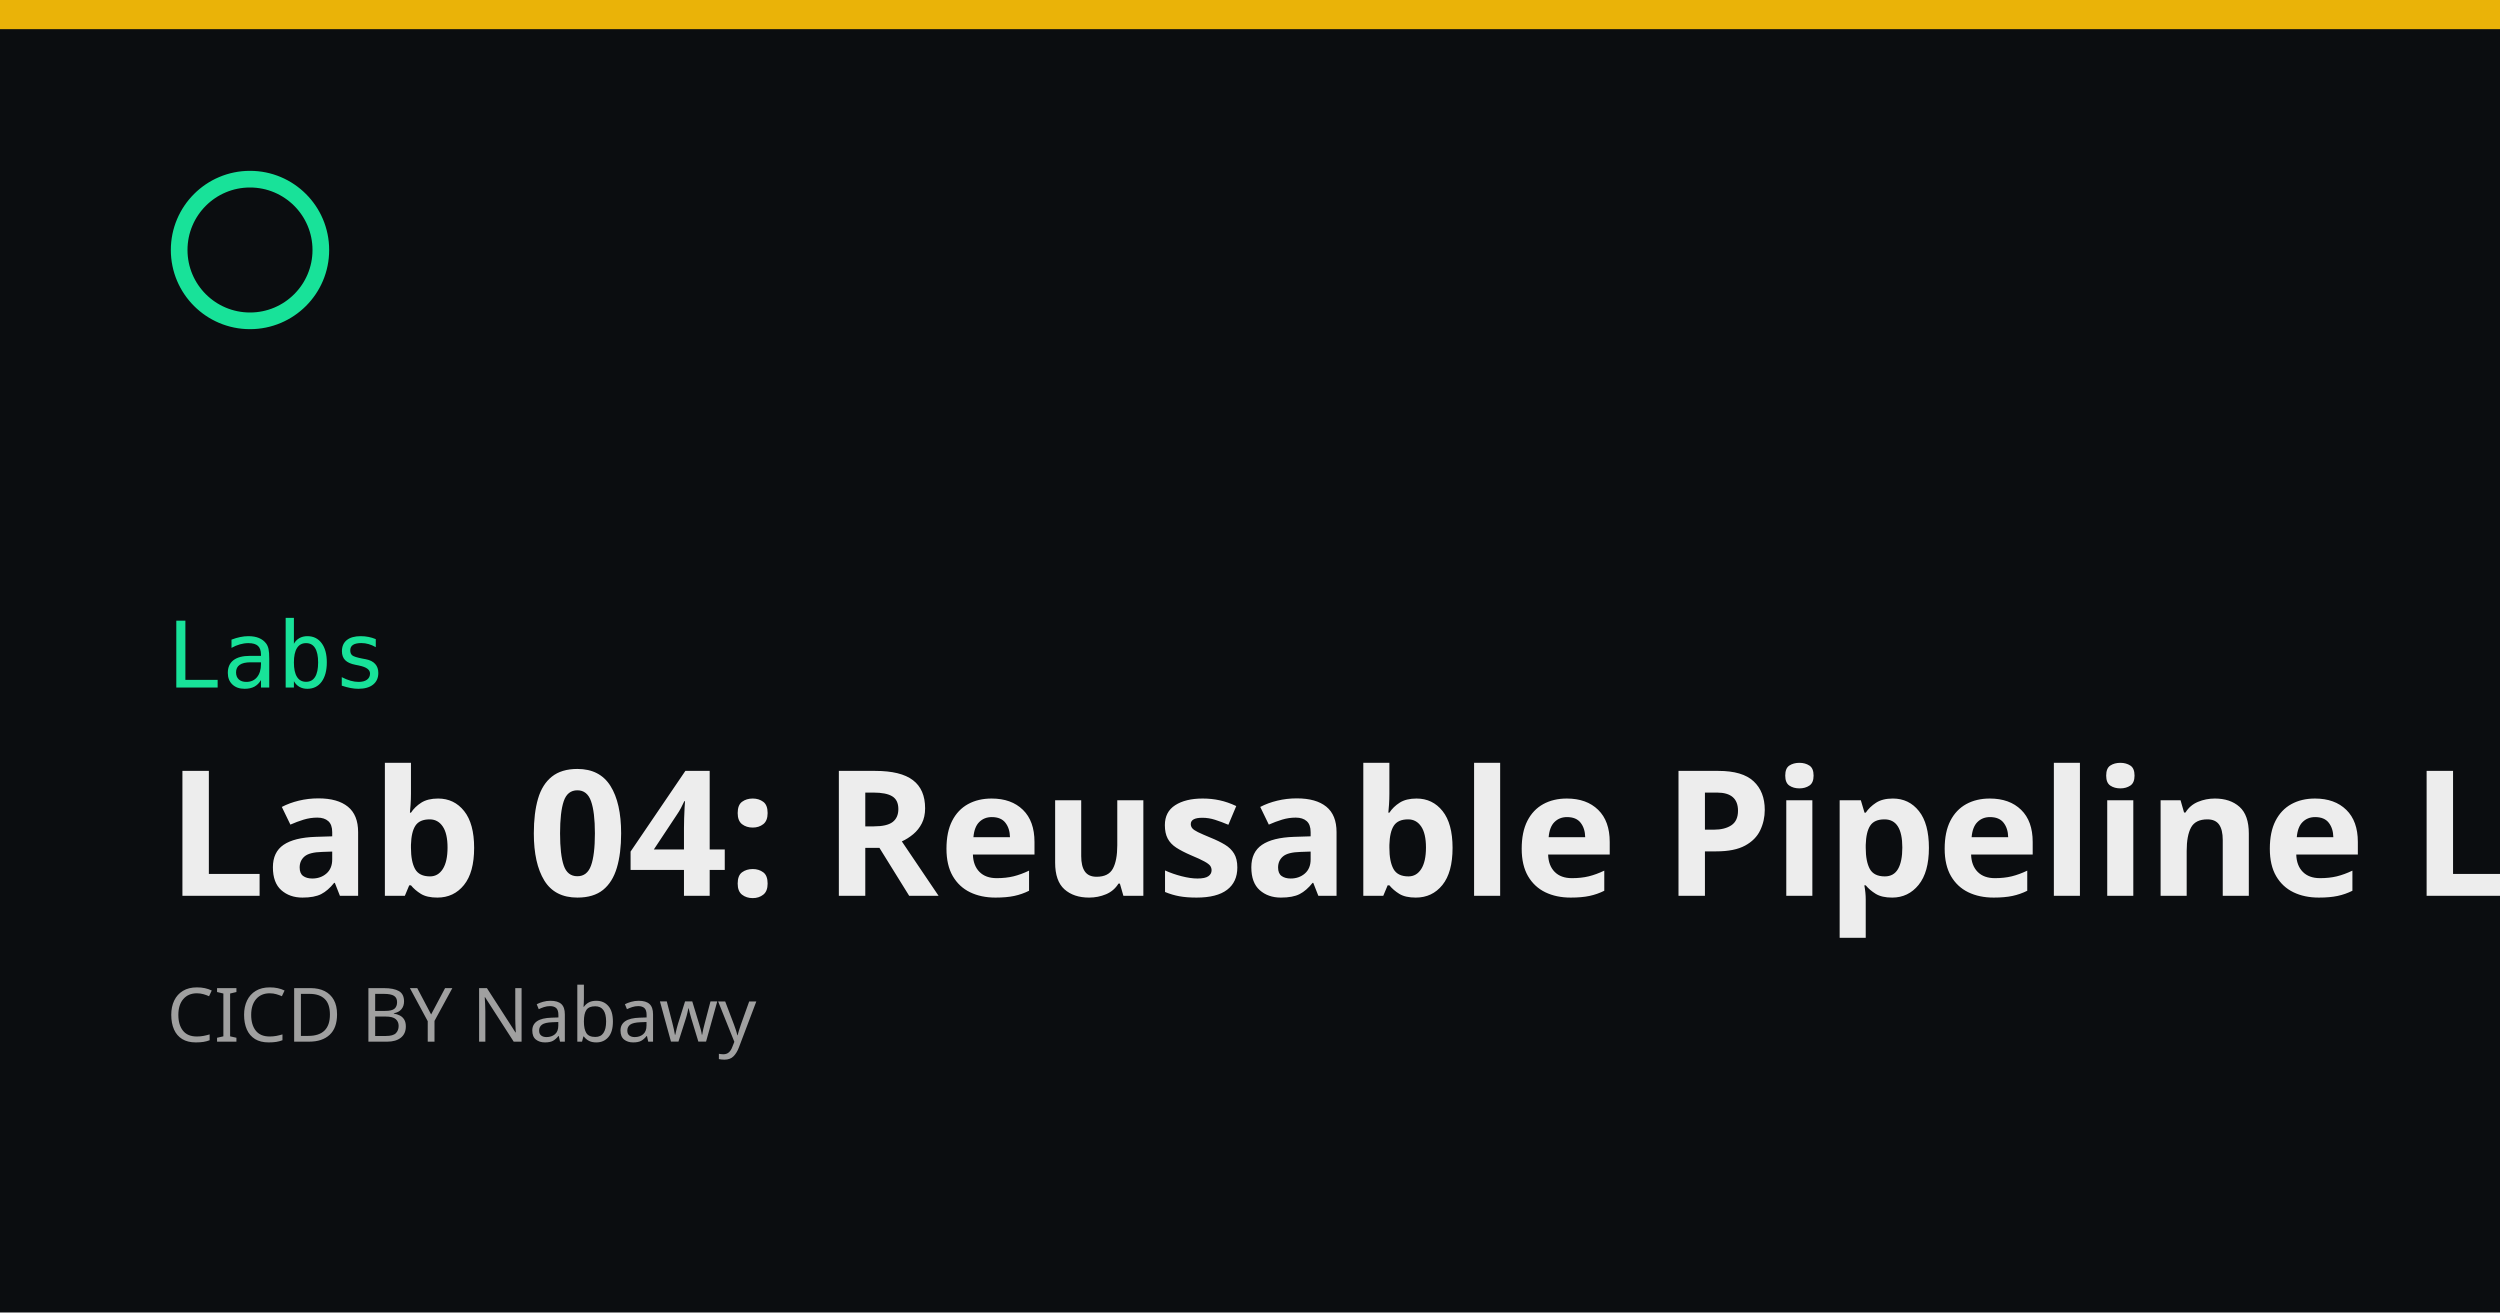
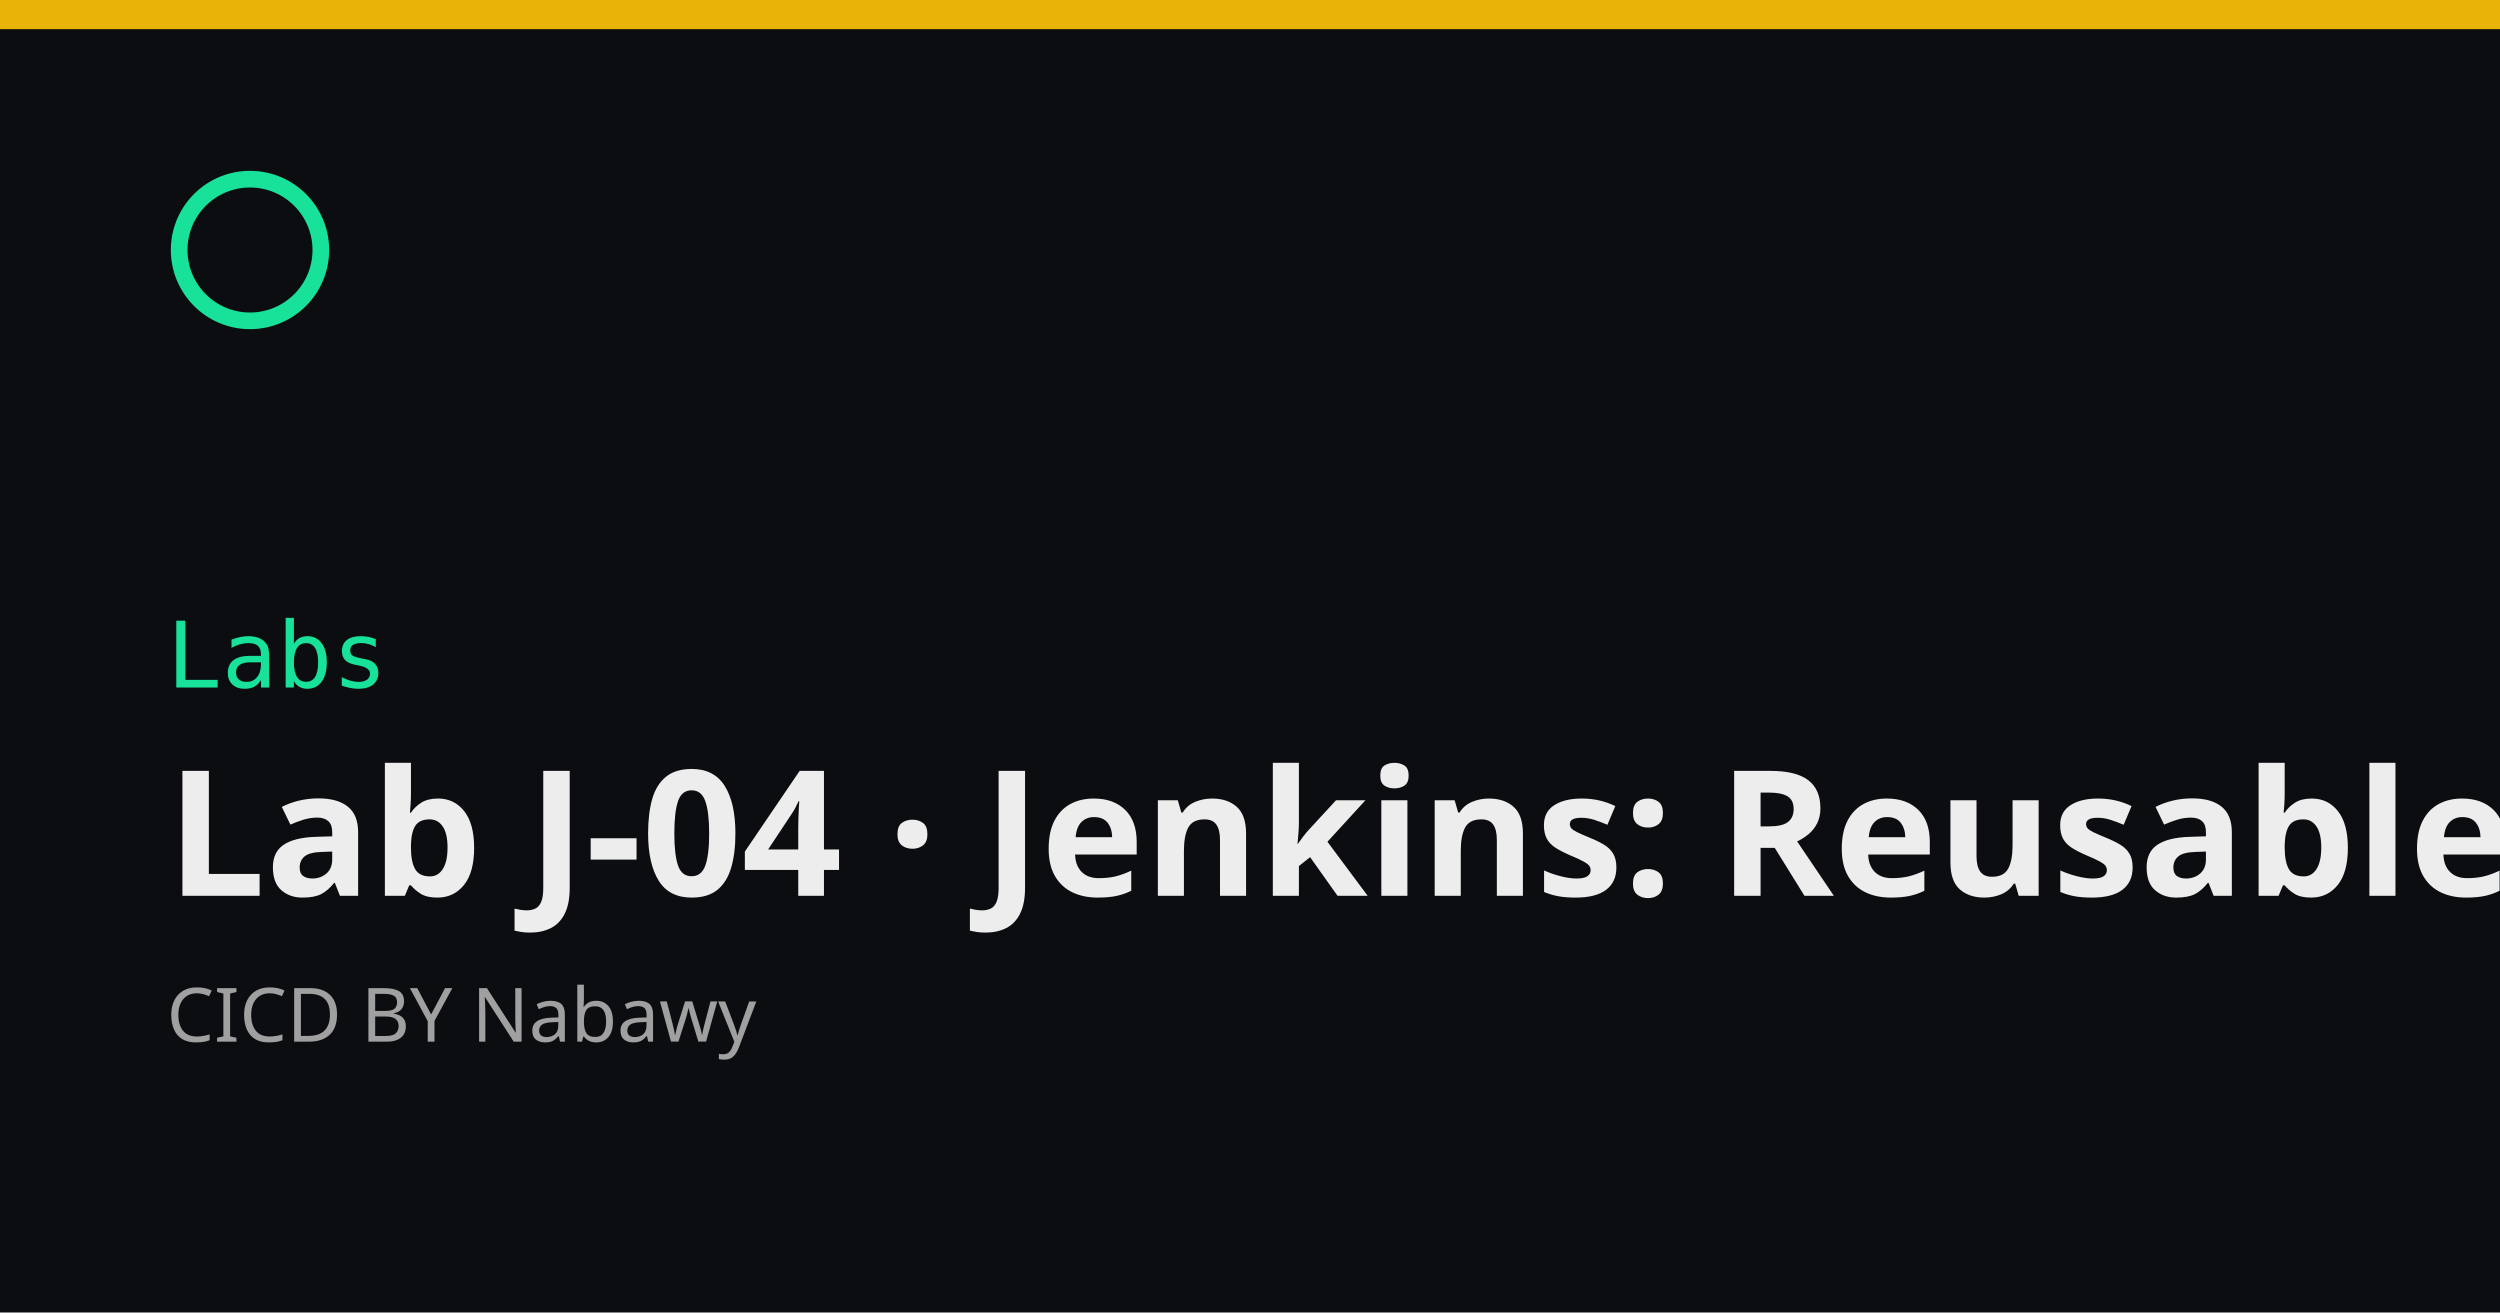
<svg xmlns="http://www.w3.org/2000/svg" width="1200" height="630">
  <rect width="1200" height="630" fill="#0B0D10" />
  <rect width="1200" height="14" fill="#EAB308" />
  <circle cx="120" cy="120" r="34" fill="none" stroke="#18E299" stroke-width="8" />
  <text x="80" y="330" font-family="monospace" font-size="44" fill="#18E299">Labs</text>
-   <text x="80" y="430" font-family="sans-serif" font-weight="bold" font-size="84" fill="#ededed">Lab 04: Reusable Pipeline Lo</text>
+   <text x="80" y="430" font-family="sans-serif" font-weight="bold" font-size="84" fill="#ededed">Lab J-04 · Jenkins: Reusable</text>
  <text x="80" y="500" font-family="sans-serif" font-size="36" fill="#a0a0a0">CICD BY Nabawy</text>
</svg>
